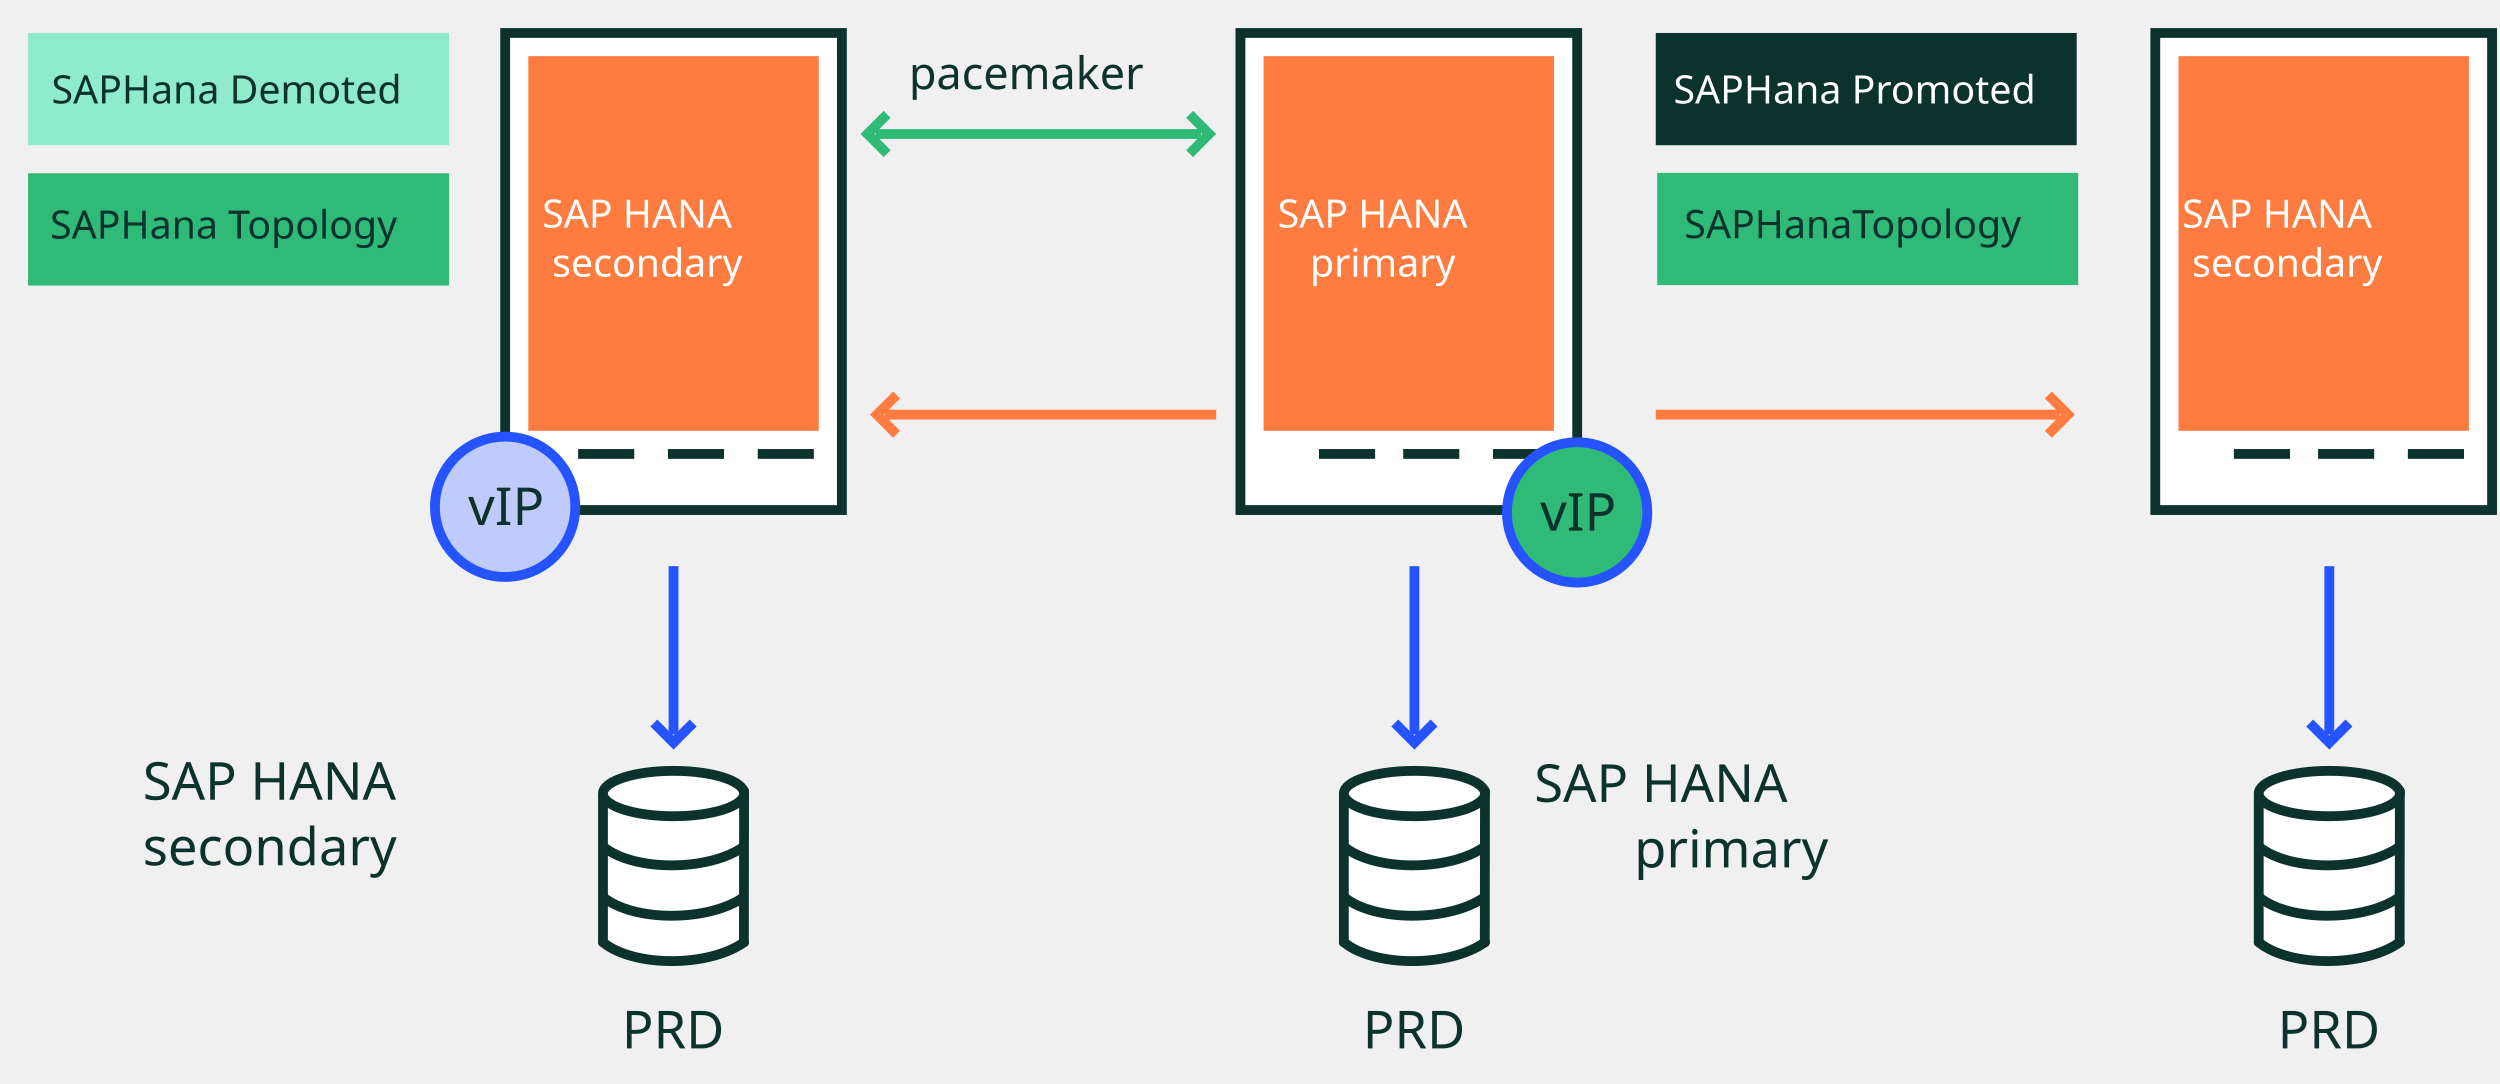
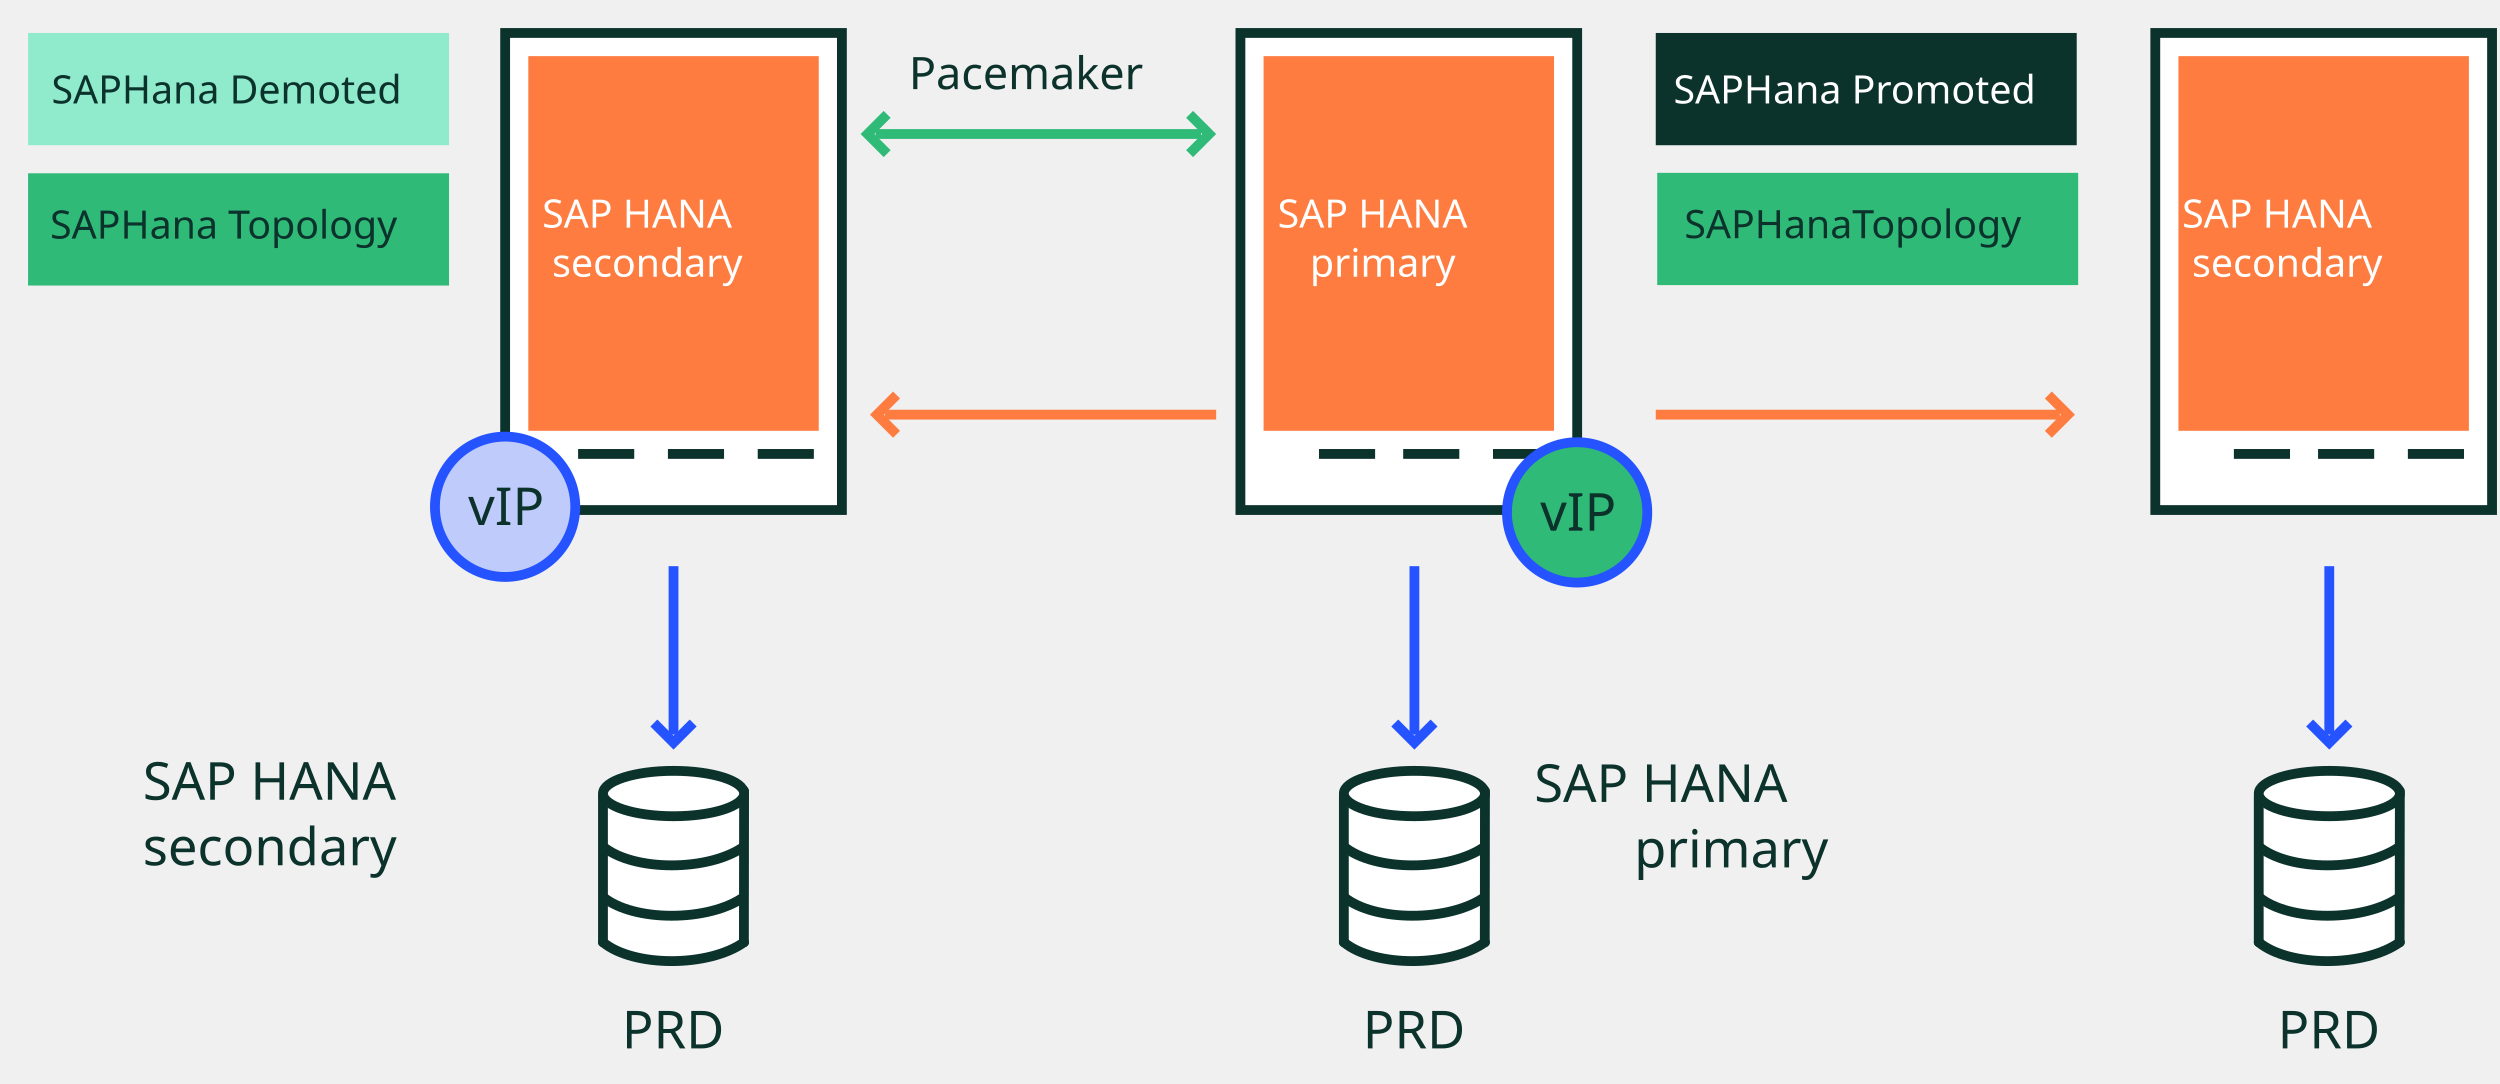
<svg xmlns="http://www.w3.org/2000/svg" width="890.832" height="385.929" viewBox="0 0 235.699 102.11" version="1.1" id="svg8">
  <defs id="defs2">
    <marker style="overflow:visible" id="DotL" refX="0" refY="0" orient="auto">
      <path transform="matrix(0.8,0,0,0.8,5.92,0.8)" style="fill:#0c322c;fill-opacity:1;fill-rule:evenodd;stroke:#0c322c;stroke-width:1pt;stroke-opacity:1" d="m -2.5,-1 c 0,2.76 -2.24,5 -5,5 -2.76,0 -5,-2.24 -5,-5 0,-2.76 2.24,-5 5,-5 2.76,0 5,2.24 5,5 z" id="path965" />
    </marker>
    <marker markerWidth="7.121" markerHeight="11.414" refX="3.561" refY="5.707" orient="auto" id="marker840">
      <path style="fill:none;stroke:#0c322c;stroke-width:2;stroke-linecap:butt;stroke-linejoin:miter;stroke-miterlimit:4;stroke-dasharray:none;stroke-opacity:1" d="M 0.707,0.707 5.707,5.707 l -5,5" id="path838" />
    </marker>
    <marker markerWidth="3.061" markerHeight="4.707" refX="1.53" refY="2.354" orient="auto" id="marker868">
      <path style="fill:none;stroke:#000000;stroke-width:1px;stroke-linecap:butt;stroke-linejoin:miter;stroke-opacity:1" d="M 2.707,0.354 0.707,2.354 2.707,4.354" id="path851-3" />
    </marker>
    <marker markerWidth="3.061" markerHeight="4.707" refX="1.53" refY="2.354" orient="auto" id="marker883">
      <path style="fill:none;stroke:#000000;stroke-width:1px;stroke-linecap:butt;stroke-linejoin:miter;stroke-opacity:1" d="M 0.354,0.354 2.354,2.354 0.354,4.354" id="path851" />
    </marker>
    <marker markerWidth="3.061" markerHeight="4.707" refX="1.53" refY="2.354" orient="auto" id="marker8684506">
      <path style="fill:#0c322c;stroke:#000000;stroke-width:1px;stroke-linecap:butt;stroke-linejoin:miter;stroke-opacity:1" d="M 2.707,0.354 0.707,2.354 2.707,4.354" id="path1208" />
    </marker>
    <marker markerWidth="3.061" markerHeight="4.707" refX="1.53" refY="2.354" orient="auto" id="marker8839976">
      <path style="fill:#0c322c;stroke:#000000;stroke-width:1px;stroke-linecap:butt;stroke-linejoin:miter;stroke-opacity:1" d="M 0.354,0.354 2.354,2.354 0.354,4.354" id="path1211" />
    </marker>
    <marker markerWidth="3.061" markerHeight="4.707" refX="1.53" refY="2.354" orient="auto" id="marker86845062245">
      <path style="fill:#ffffff;stroke:#000000;stroke-width:1px;stroke-linecap:butt;stroke-linejoin:miter;stroke-opacity:1" d="M 2.707,0.354 0.707,2.354 2.707,4.354" id="path1299" />
    </marker>
    <marker markerWidth="3.061" markerHeight="4.707" refX="1.53" refY="2.354" orient="auto" id="marker88399767239">
      <path style="fill:#ffffff;stroke:#000000;stroke-width:1px;stroke-linecap:butt;stroke-linejoin:miter;stroke-opacity:1" d="M 0.354,0.354 2.354,2.354 0.354,4.354" id="path1302" />
    </marker>
    <marker markerWidth="3.061" markerHeight="4.707" refX="1.53" refY="2.354" orient="auto" id="marker868450622454738">
      <path style="fill:#ffffff;stroke:#0c322c;stroke-width:1px;stroke-linecap:butt;stroke-linejoin:miter;stroke-opacity:1" d="M 2.707,0.354 0.707,2.354 2.707,4.354" id="path1414" />
    </marker>
    <marker markerWidth="3.061" markerHeight="4.707" refX="1.53" refY="2.354" orient="auto" id="marker883997672393450">
      <path style="fill:#ffffff;stroke:#0c322c;stroke-width:1px;stroke-linecap:butt;stroke-linejoin:miter;stroke-opacity:1" d="M 0.354,0.354 2.354,2.354 0.354,4.354" id="path1417" />
    </marker>
    <marker markerWidth="3.061" markerHeight="4.707" refX="1.53" refY="2.354" orient="auto" id="marker8684112">
      <path style="fill:#ffffff;fill-opacity:0;stroke:#0c322c;stroke-width:1px;stroke-linecap:butt;stroke-linejoin:miter;stroke-opacity:1" d="M 2.707,0.354 0.707,2.354 2.707,4.354" id="path2096" />
    </marker>
    <marker markerWidth="3.061" markerHeight="4.707" refX="1.53" refY="2.354" orient="auto" id="marker8834579">
      <path style="fill:#ffffff;fill-opacity:0;stroke:#0c322c;stroke-width:1px;stroke-linecap:butt;stroke-linejoin:miter;stroke-opacity:1" d="M 0.354,0.354 2.354,2.354 0.354,4.354" id="path2099" />
    </marker>
    <marker markerWidth="3.061" markerHeight="4.707" refX="1.53" refY="2.354" orient="auto" id="marker8836481">
      <path style="fill:#ffffff;fill-opacity:0;stroke:#0c322c;stroke-width:1px;stroke-linecap:butt;stroke-linejoin:miter;stroke-opacity:1" d="M 0.354,0.354 2.354,2.354 0.354,4.354" id="path2261" />
    </marker>
    <marker markerWidth="3.061" markerHeight="4.707" refX="1.53" refY="2.354" orient="auto" id="marker8836481-7">
      <path style="fill:#ffffff;fill-opacity:0;stroke:#0c322c;stroke-width:1px;stroke-linecap:butt;stroke-linejoin:miter;stroke-opacity:1" d="M 0.354,0.354 2.354,2.354 0.354,4.354" id="path2261-5" />
    </marker>
    <marker markerWidth="3.061" markerHeight="4.707" refX="1.53" refY="2.354" orient="auto" id="marker8834229">
      <path style="fill:none;stroke:#fe7c3f;stroke-width:1px;stroke-linecap:butt;stroke-linejoin:miter;stroke-opacity:1" d="M 0.354,0.354 2.354,2.354 0.354,4.354" id="path1683" />
    </marker>
    <marker markerWidth="3.061" markerHeight="4.707" refX="1.53" refY="2.354" orient="auto" id="marker8689627">
      <path style="fill:none;stroke:#30ba78;stroke-width:1px;stroke-linecap:butt;stroke-linejoin:miter;stroke-opacity:1" d="M 2.707,0.354 0.707,2.354 2.707,4.354" id="path1933" />
    </marker>
    <marker markerWidth="3.061" markerHeight="4.707" refX="1.53" refY="2.354" orient="auto" id="marker8833564">
      <path style="fill:none;stroke:#30ba78;stroke-width:1px;stroke-linecap:butt;stroke-linejoin:miter;stroke-opacity:1" d="M 0.354,0.354 2.354,2.354 0.354,4.354" id="path1936" />
    </marker>
    <marker markerWidth="3.061" markerHeight="4.707" refX="1.53" refY="2.354" orient="auto" id="marker8837229">
      <path style="fill:none;stroke:#2453ff;stroke-width:1px;stroke-linecap:butt;stroke-linejoin:miter;stroke-opacity:1" d="M 0.354,0.354 2.354,2.354 0.354,4.354" id="path2266" />
    </marker>
    <marker markerWidth="3.061" markerHeight="4.707" refX="1.53" refY="2.354" orient="auto" id="marker8832530">
      <path style="fill:none;stroke:#2453ff;stroke-width:1px;stroke-linecap:butt;stroke-linejoin:miter;stroke-opacity:1" d="M 0.354,0.354 2.354,2.354 0.354,4.354" id="path2269" />
    </marker>
    <marker markerWidth="3.061" markerHeight="4.707" refX="1.53" refY="2.354" orient="auto" id="marker8834794">
      <path style="fill:none;stroke:#2453ff;stroke-width:1px;stroke-linecap:butt;stroke-linejoin:miter;stroke-opacity:1" d="M 0.354,0.354 2.354,2.354 0.354,4.354" id="path2272" />
    </marker>
    <marker markerWidth="3.061" markerHeight="4.707" refX="1.53" refY="2.354" orient="auto" id="marker8832530-3">
      <path style="fill:none;stroke:#2453ff;stroke-width:1px;stroke-linecap:butt;stroke-linejoin:miter;stroke-opacity:1" d="M 0.354,0.354 2.354,2.354 0.354,4.354" id="path2269-6" />
    </marker>
    <marker markerWidth="3.061" markerHeight="4.707" refX="1.53" refY="2.354" orient="auto" id="marker8834229-2">
      <path style="fill:none;stroke:#fe7c3f;stroke-width:1px;stroke-linecap:butt;stroke-linejoin:miter;stroke-opacity:1" d="M 0.354,0.354 2.354,2.354 0.354,4.354" id="path1683-2" />
    </marker>
  </defs>
  <g id="layer1" transform="translate(1.5099843e-6,-39.22447)">
    <rect style="fill:#ffffff;stroke:#0c322c;stroke-width:0.926;stroke-linecap:round;stroke-miterlimit:4;stroke-dasharray:none;paint-order:markers fill stroke;stop-color:#000000" id="rect1007" width="31.75" height="44.979" x="47.625" y="42.333" />
    <path style="fill:none;stroke:#0c322c;stroke-width:0.926;stroke-linecap:butt;stroke-linejoin:miter;stroke-miterlimit:4;stroke-dasharray:none;stroke-opacity:1" d="M 62.971,82.021 H 68.263" id="path1009" />
    <path style="fill:none;stroke:#0c322c;stroke-width:0.926;stroke-linecap:butt;stroke-linejoin:miter;stroke-miterlimit:4;stroke-dasharray:none;stroke-opacity:1" d="m 71.438,82.021 h 5.292" id="path1011" />
    <path style="fill:none;stroke:#0c322c;stroke-width:0.926;stroke-linecap:butt;stroke-linejoin:miter;stroke-miterlimit:4;stroke-dasharray:none;stroke-opacity:1" d="M 54.504,82.021 H 59.796" id="path1009-3" />
    <rect style="fill:#fe7c3f;stroke:#fe7c3f;stroke-width:0.926;stroke-linecap:round;stroke-miterlimit:4;stroke-dasharray:none;paint-order:markers fill stroke;stop-color:#000000" id="rect1028" width="26.458" height="34.396" x="50.271" y="44.979" />
    <text xml:space="preserve" style="font-weight:500;font-size:4.939px;line-height:1.25;font-family:Poppins;-inkscape-font-specification:'Poppins, Medium';letter-spacing:0px;stroke-width:0.265" x="-29.104" y="116.417" id="text1038">
      <tspan id="tspan1036" x="-29.104" y="116.417" style="stroke-width:0.265" />
    </text>
    <g id="g1058" transform="matrix(0.8639157,0,0,0.8639157,68.19426,90.61361)" style="fill:#0c322c">
      <circle style="fill:#bfcbfb;stroke:#2453ff;stroke-width:1.072;stroke-linecap:round;stroke-miterlimit:4;stroke-dasharray:none;paint-order:markers fill stroke;stop-color:#000000" id="path1049" cx="-23.814" cy="-4.178" r="7.657" />
      <text xml:space="preserve" style="font-weight:500;font-size:5.717px;line-height:1.25;font-family:Poppins;-inkscape-font-specification:'Poppins, Medium';letter-spacing:0px;stroke-width:0.306" x="-27.847" y="-2.191" id="text1053">
        <tspan id="tspan1051" x="-27.847" y="-2.191" style="stroke-width:0.306">vIP</tspan>
      </text>
    </g>
    <g id="g1273" transform="translate(-68.37224,-26.50417)">
      <g id="g1600-5-8" transform="matrix(0.8639157,0,0,0.8639157,191.5663,116.0574)" style="fill:#0c322c">
        <g id="g1047-6-9" transform="translate(-46.81439,0.9572171)">
          <rect style="fill:#ffffff;fill-opacity:1;stroke:none;stroke-width:1.072;stroke-linecap:square;stroke-miterlimit:4;stroke-dasharray:none;paint-order:fill markers stroke;stop-color:#000000" id="rect2335-2-7" width="16.5" height="16.5" x="50.32" y="27.11" />
          <path style="fill:#ffffff;fill-opacity:1;stroke:#0c322c;stroke-width:1.072;stroke-linecap:round;stroke-linejoin:round;stroke-miterlimit:4;stroke-dasharray:none;stroke-opacity:1" d="M 50.87,27.66 V 43.61 Z" id="path939-9-3" />
          <path style="fill:#ffffff;fill-opacity:1;stroke:#0c322c;stroke-width:1.072;stroke-linecap:round;stroke-linejoin:round;stroke-miterlimit:4;stroke-dasharray:none;stroke-opacity:1" d="M 66.27,27.11 66.251,43.613 Z" id="path937-1-6" />
          <path style="fill:#ffffff;fill-opacity:1;stroke:#0c322c;stroke-width:1.072;stroke-linecap:round;stroke-linejoin:miter;stroke-miterlimit:4;stroke-dasharray:none;stroke-opacity:1" d="m 58.57,24.91 c -4.253,0 -7.7,1.108 -7.7,2.475 1e-6,1.367 3.447,2.475 7.7,2.475 4.253,0 7.7,-1.108 7.7,-2.475 0,-1.367 -3.447,-2.475 -7.7,-2.475 z" id="path2144-2-1" />
          <path style="fill:#ffffff;fill-opacity:1;stroke:#0c322c;stroke-width:1.072;stroke-linecap:round;stroke-linejoin:miter;stroke-miterlimit:4;stroke-dasharray:none;stroke-opacity:1" d="m 50.87,43.61 c 3.3,2.75 11.55,2.75 15.4,0" id="path2153-70-2" />
          <path style="fill:none;stroke:#0c322c;stroke-width:1.072;stroke-linecap:butt;stroke-linejoin:miter;stroke-miterlimit:4;stroke-dasharray:none;stroke-opacity:1" d="m 50.87,38.66 c 3.3,2.75 11.55,2.75 15.4,0" id="path2153-2-9-9" />
          <path style="fill:none;stroke:#0c322c;stroke-width:1.072;stroke-linecap:butt;stroke-linejoin:miter;stroke-miterlimit:4;stroke-dasharray:none;stroke-opacity:1" d="m 50.87,33.16 c 3.3,2.75 11.55,2.75 15.4,0" id="path2153-7-3-3" />
        </g>
      </g>
      <text xml:space="preserve" style="font-weight:500;font-size:4.939px;line-height:1.25;font-family:Poppins;-inkscape-font-specification:'Poppins, Medium';letter-spacing:0px;fill:#0c322c;stroke-width:0.265" x="196.85" y="164.571" id="text1110-3-1">
        <tspan id="tspan1108-7-9" x="196.85" y="164.571" style="fill:#0c322c;stroke-width:0.265">PRD</tspan>
      </text>
    </g>
    <g id="g1348" transform="translate(-0.6388732,0.5291667)">
      <g id="g1286-4" transform="translate(-108.4792,-0.5749994)">
        <g id="g1600-5-7" transform="matrix(0.8639157,0,0,0.8639157,162.4622,89.59906)" style="fill:#0c322c">
          <g id="g1047-6-8" transform="translate(-46.81439,0.9572171)">
            <rect style="fill:#ffffff;fill-opacity:1;stroke:none;stroke-width:1.072;stroke-linecap:square;stroke-miterlimit:4;stroke-dasharray:none;paint-order:fill markers stroke;stop-color:#000000" id="rect2335-2-4" width="16.5" height="16.5" x="50.32" y="27.11" />
            <path style="fill:#ffffff;fill-opacity:1;stroke:#0c322c;stroke-width:1.072;stroke-linecap:round;stroke-linejoin:round;stroke-miterlimit:4;stroke-dasharray:none;stroke-opacity:1" d="M 50.87,27.66 V 43.61 Z" id="path939-9-5" />
            <path style="fill:#ffffff;fill-opacity:1;stroke:#0c322c;stroke-width:1.072;stroke-linecap:round;stroke-linejoin:round;stroke-miterlimit:4;stroke-dasharray:none;stroke-opacity:1" d="M 66.27,27.11 66.251,43.613 Z" id="path937-1-0" />
            <path style="fill:#ffffff;fill-opacity:1;stroke:#0c322c;stroke-width:1.072;stroke-linecap:round;stroke-linejoin:miter;stroke-miterlimit:4;stroke-dasharray:none;stroke-opacity:1" d="m 58.57,24.91 c -4.253,0 -7.7,1.108 -7.7,2.475 1e-6,1.367 3.447,2.475 7.7,2.475 4.253,0 7.7,-1.108 7.7,-2.475 0,-1.367 -3.447,-2.475 -7.7,-2.475 z" id="path2144-2-3" />
            <path style="fill:#ffffff;fill-opacity:1;stroke:#0c322c;stroke-width:1.072;stroke-linecap:round;stroke-linejoin:miter;stroke-miterlimit:4;stroke-dasharray:none;stroke-opacity:1" d="m 50.87,43.61 c 3.3,2.75 11.55,2.75 15.4,0" id="path2153-70-6" />
            <path style="fill:none;stroke:#0c322c;stroke-width:1.072;stroke-linecap:butt;stroke-linejoin:miter;stroke-miterlimit:4;stroke-dasharray:none;stroke-opacity:1" d="m 50.87,38.66 c 3.3,2.75 11.55,2.75 15.4,0" id="path2153-2-9-1" />
            <path style="fill:none;stroke:#0c322c;stroke-width:1.072;stroke-linecap:butt;stroke-linejoin:miter;stroke-miterlimit:4;stroke-dasharray:none;stroke-opacity:1" d="m 50.87,33.16 c 3.3,2.75 11.55,2.75 15.4,0" id="path2153-7-3-0" />
          </g>
        </g>
        <text xml:space="preserve" style="font-weight:500;font-size:4.939px;line-height:1.25;font-family:Poppins;-inkscape-font-specification:'Poppins, Medium';letter-spacing:0px;fill:#0c322c;stroke-width:0.265" x="167.746" y="138.113" id="text1110-3-6">
          <tspan id="tspan1108-7-3" x="167.746" y="138.113" style="fill:#0c322c;stroke-width:0.265">PRD</tspan>
        </text>
      </g>
    </g>
    <text xml:space="preserve" style="font-weight:500;font-size:4.939px;line-height:1.25;font-family:Poppins;-inkscape-font-specification:'Poppins, Medium';letter-spacing:0px;stroke-width:0.265" x="13.469" y="114.625" id="text1352">
      <tspan id="tspan1350" x="13.469" y="114.625" style="fill:#0c322c;stroke-width:0.265">SAP HANA </tspan>
      <tspan x="13.469" y="120.799" style="fill:#0c322c;stroke-width:0.265" id="tspan1354">secondary</tspan>
    </text>
    <text xml:space="preserve" style="font-weight:500;font-size:4.939px;line-height:1.25;font-family:Poppins;-inkscape-font-specification:'Poppins, Medium';text-align:end;letter-spacing:0px;text-anchor:end;stroke-width:0.265" x="178.793" y="114.829" id="text1352-2">
      <tspan id="tspan1350-0" x="178.793" y="114.829" style="text-align:end;text-anchor:end;fill:#0c322c;stroke-width:0.265">SAP HANA </tspan>
      <tspan x="178.793" y="121.003" style="text-align:end;text-anchor:end;fill:#0c322c;stroke-width:0.265" id="tspan1354-6">primary</tspan>
    </text>
    <text xml:space="preserve" style="font-weight:500;font-size:4.939px;line-height:1.25;font-family:Poppins;-inkscape-font-specification:'Poppins, Medium';letter-spacing:0px;stroke-width:0.265" x="209.622" y="144.39" id="text1379">
      <tspan id="tspan1377" x="209.622" y="144.39" style="stroke-width:0.265" />
    </text>
    <path style="fill:#0c322c;stroke:#30ba78;stroke-width:0.926;stroke-linecap:butt;stroke-linejoin:miter;stroke-miterlimit:4;stroke-dasharray:none;stroke-opacity:1;marker-start:url(#marker8689627);marker-end:url(#marker8833564)" d="M 82.55,51.858 H 113.242" id="path1651" />
    <path style="fill:#0c322c;stroke:#fe7c3f;stroke-width:0.926;stroke-linecap:butt;stroke-linejoin:miter;stroke-miterlimit:4;stroke-dasharray:none;stroke-opacity:1;marker-end:url(#marker8834229)" d="M 114.659,78.317 H 83.438" id="path1653" />
    <g id="g2220" transform="translate(-5.323398)">
      <text xml:space="preserve" style="font-weight:500;font-size:4.233px;line-height:1.25;font-family:Poppins;-inkscape-font-specification:'Poppins, Medium';letter-spacing:0px;stroke-width:0.265" x="91.017" y="47.625" id="text2210">
-         <tspan id="tspan2208" x="91.017" y="47.625" style="font-size:4.233px;fill:#0c322c;stroke-width:0.265">pacemaker</tspan>
+         <tspan id="tspan2208" x="91.017" y="47.625" style="font-size:4.233px;fill:#0c322c;stroke-width:0.265">Pacemaker</tspan>
      </text>
    </g>
    <path style="fill:none;stroke:#2453ff;stroke-width:0.926;stroke-linecap:butt;stroke-linejoin:miter;stroke-miterlimit:4;stroke-dasharray:none;stroke-opacity:1;marker-end:url(#marker8834794)" d="m 63.5,92.604 -2e-6,15.875" id="path2226" />
    <path style="fill:none;stroke:#2453ff;stroke-width:0.926;stroke-linecap:butt;stroke-linejoin:miter;stroke-miterlimit:4;stroke-dasharray:none;stroke-opacity:1;marker-end:url(#marker8832530)" d="M 133.35,92.604 V 108.479" id="path2228" />
    <g id="g168" transform="translate(-153.4587,1.6530355e-5)">
      <rect style="fill:#90ebcd;stroke:none;stroke-width:0.926;stroke-linecap:round;stroke-miterlimit:4;stroke-dasharray:none;paint-order:markers fill stroke;stop-color:#000000" id="rect2548-5-5-4" width="39.688" height="10.583" x="156.105" y="42.333" />
      <text xml:space="preserve" style="font-weight:500;font-size:3.704px;line-height:1.25;font-family:Poppins;-inkscape-font-specification:'Poppins, Medium';letter-spacing:0px;stroke-width:0.265" x="158.318" y="48.979" id="text2622">
        <tspan id="tspan2620" x="158.318" y="48.979" style="font-size:3.704px;fill:#0c322c;stroke-width:0.265">SAPHana Demoted</tspan>
      </text>
    </g>
    <g id="g173">
      <rect style="fill:#30ba78;stroke:none;stroke-width:0.926;stroke-linecap:round;stroke-miterlimit:4;stroke-dasharray:none;paint-order:markers fill stroke;stop-color:#000000" id="rect2548-5-5-7" width="39.688" height="10.583" x="156.242" y="55.52" />
      <text xml:space="preserve" style="font-weight:500;font-size:3.704px;line-height:1.25;font-family:Poppins;-inkscape-font-specification:'Poppins, Medium';letter-spacing:0px;stroke-width:0.265" x="158.8" y="61.679" id="text2622-5">
        <tspan id="tspan2620-6" x="158.8" y="61.679" style="font-size:3.704px;fill:#0c322c;stroke-width:0.265">SAPHanaTopology</tspan>
      </text>
    </g>
    <rect style="fill:#ffffff;stroke:#0c322c;stroke-width:0.926;stroke-linecap:round;stroke-miterlimit:4;stroke-dasharray:none;paint-order:markers fill stroke;stop-color:#000000" id="rect1007-6" width="31.75" height="44.979" x="116.946" y="42.333" />
    <path style="fill:none;stroke:#0c322c;stroke-width:0.926;stroke-linecap:butt;stroke-linejoin:miter;stroke-miterlimit:4;stroke-dasharray:none;stroke-opacity:1" d="m 132.292,82.021 h 5.292" id="path1009-0" />
    <path style="fill:none;stroke:#0c322c;stroke-width:0.926;stroke-linecap:butt;stroke-linejoin:miter;stroke-miterlimit:4;stroke-dasharray:none;stroke-opacity:1" d="m 140.758,82.021 h 5.292" id="path1011-6" />
    <text xml:space="preserve" style="font-weight:500;font-size:3.704px;line-height:1.25;font-family:Poppins;-inkscape-font-specification:'Poppins, Medium';letter-spacing:0px;fill:#ffffff;stroke-width:0.265" x="132.36" y="56.643" id="text1032-1">
      <tspan id="tspan1030-8" x="132.36" y="56.643" style="font-size:3.704px;text-align:center;text-anchor:middle;fill:#ffffff;stroke-width:0.265">SAP HANA</tspan>
      <tspan x="132.36" y="61.273" style="font-size:3.704px;text-align:center;text-anchor:middle;fill:#ffffff;stroke-width:0.265" id="tspan1034-7">QAS</tspan>
    </text>
    <rect style="fill:#fe7c3f;stroke:#fe7c3f;stroke-width:0.926;stroke-linecap:round;stroke-miterlimit:4;stroke-dasharray:none;paint-order:markers fill stroke;stop-color:#000000" id="rect1028-6-5" width="26.458" height="34.396" x="119.592" y="44.979" />
    <text xml:space="preserve" style="font-weight:500;font-size:3.704px;line-height:1.25;font-family:Poppins;-inkscape-font-specification:'Poppins, Medium';letter-spacing:0px;fill:#ffffff;stroke-width:0.265" x="63.437" y="60.686" id="text1032-1-9">
      <tspan id="tspan1030-8-2" x="63.437" y="60.686" style="font-size:3.704px;text-align:center;text-anchor:middle;fill:#ffffff;stroke-width:0.265">SAP HANA</tspan>
      <tspan x="63.437" y="65.316" style="font-size:3.704px;text-align:center;text-anchor:middle;fill:#ffffff;stroke-width:0.265" id="tspan1034-7-2">secondary</tspan>
    </text>
    <g id="g1058-9" transform="matrix(0.8639157,0,0,0.8639157,169.2653,91.14277)" style="fill:#0c322c">
      <circle style="fill:#30ba78;stroke:#2453ff;stroke-width:1.072;stroke-linecap:round;stroke-miterlimit:4;stroke-dasharray:none;paint-order:markers fill stroke;stop-color:#000000" id="path1049-2" cx="-23.814" cy="-4.178" r="7.657" />
      <text xml:space="preserve" style="font-weight:500;font-size:5.717px;line-height:1.25;font-family:Poppins;-inkscape-font-specification:'Poppins, Medium';letter-spacing:0px;stroke-width:0.306" x="-27.847" y="-2.191" id="text1053-0">
        <tspan id="tspan1051-2" x="-27.847" y="-2.191" style="stroke-width:0.306">vIP</tspan>
      </text>
    </g>
    <path style="fill:none;stroke:#0c322c;stroke-width:0.926;stroke-linecap:butt;stroke-linejoin:miter;stroke-miterlimit:4;stroke-dasharray:none;stroke-opacity:1" d="m 124.354,82.021 h 5.292" id="path1009-3-6" />
    <g id="g183">
      <rect style="fill:#30ba78;stroke:none;stroke-width:0.926;stroke-linecap:round;stroke-miterlimit:4;stroke-dasharray:none;paint-order:markers fill stroke;stop-color:#000000" id="rect2548-5" width="39.688" height="10.583" x="2.646" y="55.562" />
      <text xml:space="preserve" style="font-weight:500;font-size:3.704px;line-height:1.25;font-family:Poppins;-inkscape-font-specification:'Poppins, Medium';letter-spacing:0px;stroke-width:0.265" x="4.723" y="61.721" id="text2622-5-9">
        <tspan id="tspan2620-6-3" x="4.723" y="61.721" style="font-size:3.704px;fill:#0c322c;stroke-width:0.265">SAPHana Topology</tspan>
      </text>
    </g>
    <g id="g178" transform="translate(153.4583)">
      <rect style="fill:#0c322c;stroke:none;stroke-width:0.926;stroke-linecap:round;stroke-miterlimit:4;stroke-dasharray:none;paint-order:markers fill stroke;stop-color:#000000" id="rect2548" width="39.688" height="10.583" x="2.646" y="42.333" />
      <text xml:space="preserve" style="font-weight:500;font-size:3.704px;line-height:1.25;font-family:Poppins;-inkscape-font-specification:'Poppins, Medium';letter-spacing:0px;fill:#ffffff;stroke-width:0.265" x="4.321" y="48.979" id="text2622-5-9-7">
        <tspan id="tspan2620-6-3-4" x="4.321" y="48.979" style="font-size:3.704px;fill:#ffffff;stroke-width:0.265">SAPHana Promoted</tspan>
      </text>
    </g>
    <g id="g1273-7" transform="translate(17.88193,-26.50416)">
      <g id="g1600-5-8-5" transform="matrix(0.8639157,0,0,0.8639157,191.5663,116.0574)" style="fill:#0c322c">
        <g id="g1047-6-9-3" transform="translate(-46.81439,0.9572171)">
          <rect style="fill:#ffffff;fill-opacity:1;stroke:none;stroke-width:1.072;stroke-linecap:square;stroke-miterlimit:4;stroke-dasharray:none;paint-order:fill markers stroke;stop-color:#000000" id="rect2335-2-7-5" width="16.5" height="16.5" x="50.32" y="27.11" />
          <path style="fill:#ffffff;fill-opacity:1;stroke:#0c322c;stroke-width:1.072;stroke-linecap:round;stroke-linejoin:round;stroke-miterlimit:4;stroke-dasharray:none;stroke-opacity:1" d="M 50.87,27.66 V 43.61 Z" id="path939-9-3-6" />
          <path style="fill:#ffffff;fill-opacity:1;stroke:#0c322c;stroke-width:1.072;stroke-linecap:round;stroke-linejoin:round;stroke-miterlimit:4;stroke-dasharray:none;stroke-opacity:1" d="M 66.27,27.11 66.251,43.613 Z" id="path937-1-6-2" />
          <path style="fill:#ffffff;fill-opacity:1;stroke:#0c322c;stroke-width:1.072;stroke-linecap:round;stroke-linejoin:miter;stroke-miterlimit:4;stroke-dasharray:none;stroke-opacity:1" d="m 58.57,24.91 c -4.253,0 -7.7,1.108 -7.7,2.475 1e-6,1.367 3.447,2.475 7.7,2.475 4.253,0 7.7,-1.108 7.7,-2.475 0,-1.367 -3.447,-2.475 -7.7,-2.475 z" id="path2144-2-1-9" />
          <path style="fill:#ffffff;fill-opacity:1;stroke:#0c322c;stroke-width:1.072;stroke-linecap:round;stroke-linejoin:miter;stroke-miterlimit:4;stroke-dasharray:none;stroke-opacity:1" d="m 50.87,43.61 c 3.3,2.75 11.55,2.75 15.4,0" id="path2153-70-2-1" />
          <path style="fill:none;stroke:#0c322c;stroke-width:1.072;stroke-linecap:butt;stroke-linejoin:miter;stroke-miterlimit:4;stroke-dasharray:none;stroke-opacity:1" d="m 50.87,38.66 c 3.3,2.75 11.55,2.75 15.4,0" id="path2153-2-9-9-2" />
          <path style="fill:none;stroke:#0c322c;stroke-width:1.072;stroke-linecap:butt;stroke-linejoin:miter;stroke-miterlimit:4;stroke-dasharray:none;stroke-opacity:1" d="m 50.87,33.16 c 3.3,2.75 11.55,2.75 15.4,0" id="path2153-7-3-3-7" />
        </g>
      </g>
      <text xml:space="preserve" style="font-weight:500;font-size:4.939px;line-height:1.25;font-family:Poppins;-inkscape-font-specification:'Poppins, Medium';letter-spacing:0px;fill:#0c322c;stroke-width:0.265" x="196.85" y="164.571" id="text1110-3-1-0">
        <tspan id="tspan1108-7-9-9" x="196.85" y="164.571" style="fill:#0c322c;stroke-width:0.265">PRD</tspan>
      </text>
    </g>
    <path style="fill:none;stroke:#2453ff;stroke-width:0.926;stroke-linecap:butt;stroke-linejoin:miter;stroke-miterlimit:4;stroke-dasharray:none;stroke-opacity:1;marker-end:url(#marker8832530-3)" d="M 219.604,92.604 V 108.479" id="path2228-3" />
    <g id="g1114-6" transform="translate(46.56665)">
      <rect style="fill:#ffffff;stroke:#0c322c;stroke-width:0.926;stroke-linecap:round;stroke-miterlimit:4;stroke-dasharray:none;paint-order:markers fill stroke;stop-color:#000000" id="rect1007-6-0" width="31.75" height="44.979" x="156.633" y="42.333" />
      <path style="fill:none;stroke:#0c322c;stroke-width:0.926;stroke-linecap:butt;stroke-linejoin:miter;stroke-miterlimit:4;stroke-dasharray:none;stroke-opacity:1" d="m 171.979,82.021 h 5.292" id="path1009-0-6" />
      <path style="fill:none;stroke:#0c322c;stroke-width:0.926;stroke-linecap:butt;stroke-linejoin:miter;stroke-miterlimit:4;stroke-dasharray:none;stroke-opacity:1" d="m 180.446,82.021 h 5.292" id="path1011-6-2" />
      <text xml:space="preserve" style="font-weight:500;font-size:3.704px;line-height:1.25;font-family:Poppins;-inkscape-font-specification:'Poppins, Medium';letter-spacing:0px;fill:#ffffff;stroke-width:0.265" x="172.048" y="56.643" id="text1032-1-6">
        <tspan id="tspan1030-8-1" x="172.048" y="56.643" style="font-size:3.704px;text-align:center;text-anchor:middle;fill:#ffffff;stroke-width:0.265">SAP HANA</tspan>
        <tspan x="172.048" y="61.273" style="font-size:3.704px;text-align:center;text-anchor:middle;fill:#ffffff;stroke-width:0.265" id="tspan1034-7-8">QAS</tspan>
      </text>
      <rect style="fill:#fe7c3f;stroke:#fe7c3f;stroke-width:0.926;stroke-linecap:round;stroke-miterlimit:4;stroke-dasharray:none;paint-order:markers fill stroke;stop-color:#000000" id="rect1028-6-5-7" width="26.458" height="34.396" x="159.279" y="44.979" />
      <text xml:space="preserve" style="font-weight:500;font-size:3.704px;line-height:1.25;font-family:Poppins;-inkscape-font-specification:'Poppins, Medium';letter-spacing:0px;fill:#ffffff;stroke-width:0.265" x="172.445" y="60.686" id="text1032-1-9-9">
        <tspan id="tspan1030-8-2-2" x="172.445" y="60.686" style="font-size:3.704px;text-align:center;text-anchor:middle;fill:#ffffff;stroke-width:0.265">SAP HANA</tspan>
        <tspan x="172.445" y="65.316" style="font-size:3.704px;text-align:center;text-anchor:middle;fill:#ffffff;stroke-width:0.265" id="tspan1034-7-2-0">secondary</tspan>
      </text>
      <path style="fill:none;stroke:#0c322c;stroke-width:0.926;stroke-linecap:butt;stroke-linejoin:miter;stroke-miterlimit:4;stroke-dasharray:none;stroke-opacity:1" d="m 164.042,82.021 h 5.292" id="path1009-3-6-9" />
    </g>
    <path style="fill:#0c322c;stroke:#fe7c3f;stroke-width:0.926;stroke-linecap:butt;stroke-linejoin:miter;stroke-miterlimit:4;stroke-dasharray:none;stroke-opacity:1;marker-end:url(#marker8834229-2)" d="M 156.104,78.317 H 194.204" id="path1653-8" />
    <text xml:space="preserve" style="font-weight:500;font-size:3.704px;line-height:1.25;font-family:Poppins;-inkscape-font-specification:'Poppins, Medium';letter-spacing:0px;fill:#ffffff;stroke-width:0.265" x="132.775" y="60.681" id="text1032">
      <tspan id="tspan1030" x="132.775" y="60.681" style="font-size:3.704px;text-align:center;text-anchor:middle;fill:#ffffff;stroke-width:0.265">SAP HANA</tspan>
      <tspan x="132.775" y="65.311" style="font-size:3.704px;text-align:center;text-anchor:middle;fill:#ffffff;stroke-width:0.265" id="tspan1034">primary</tspan>
    </text>
  </g>
</svg>
